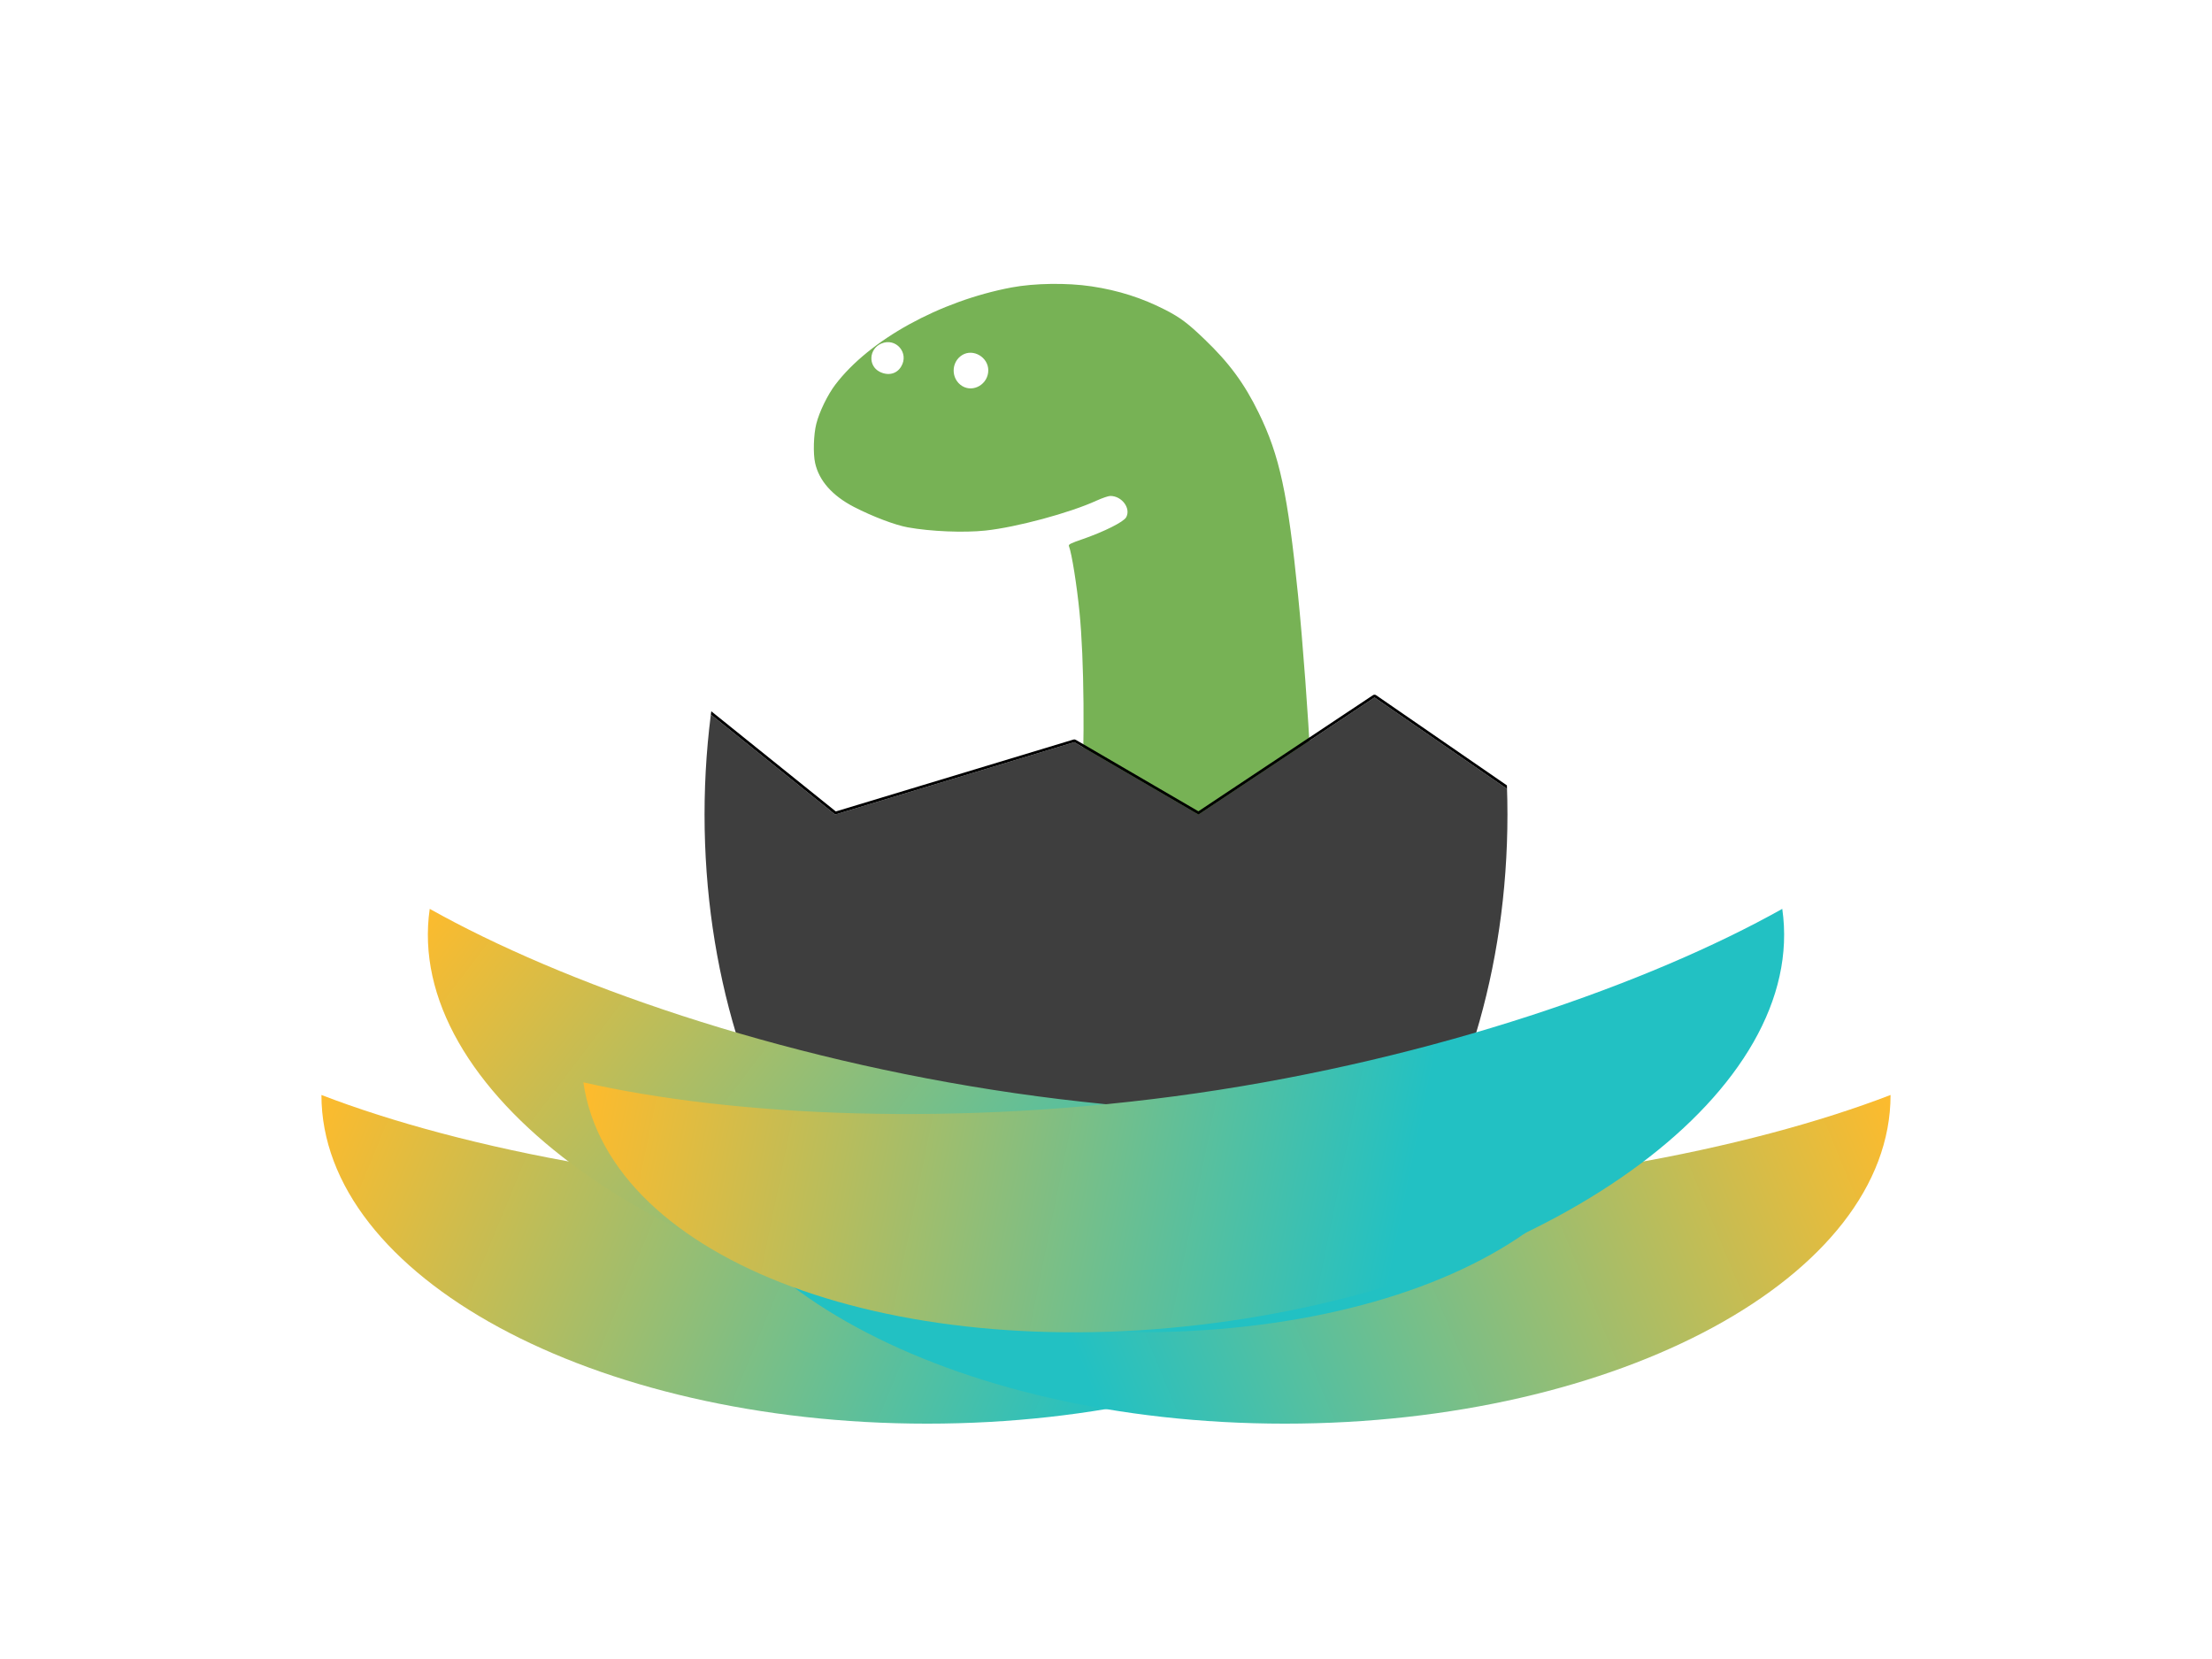
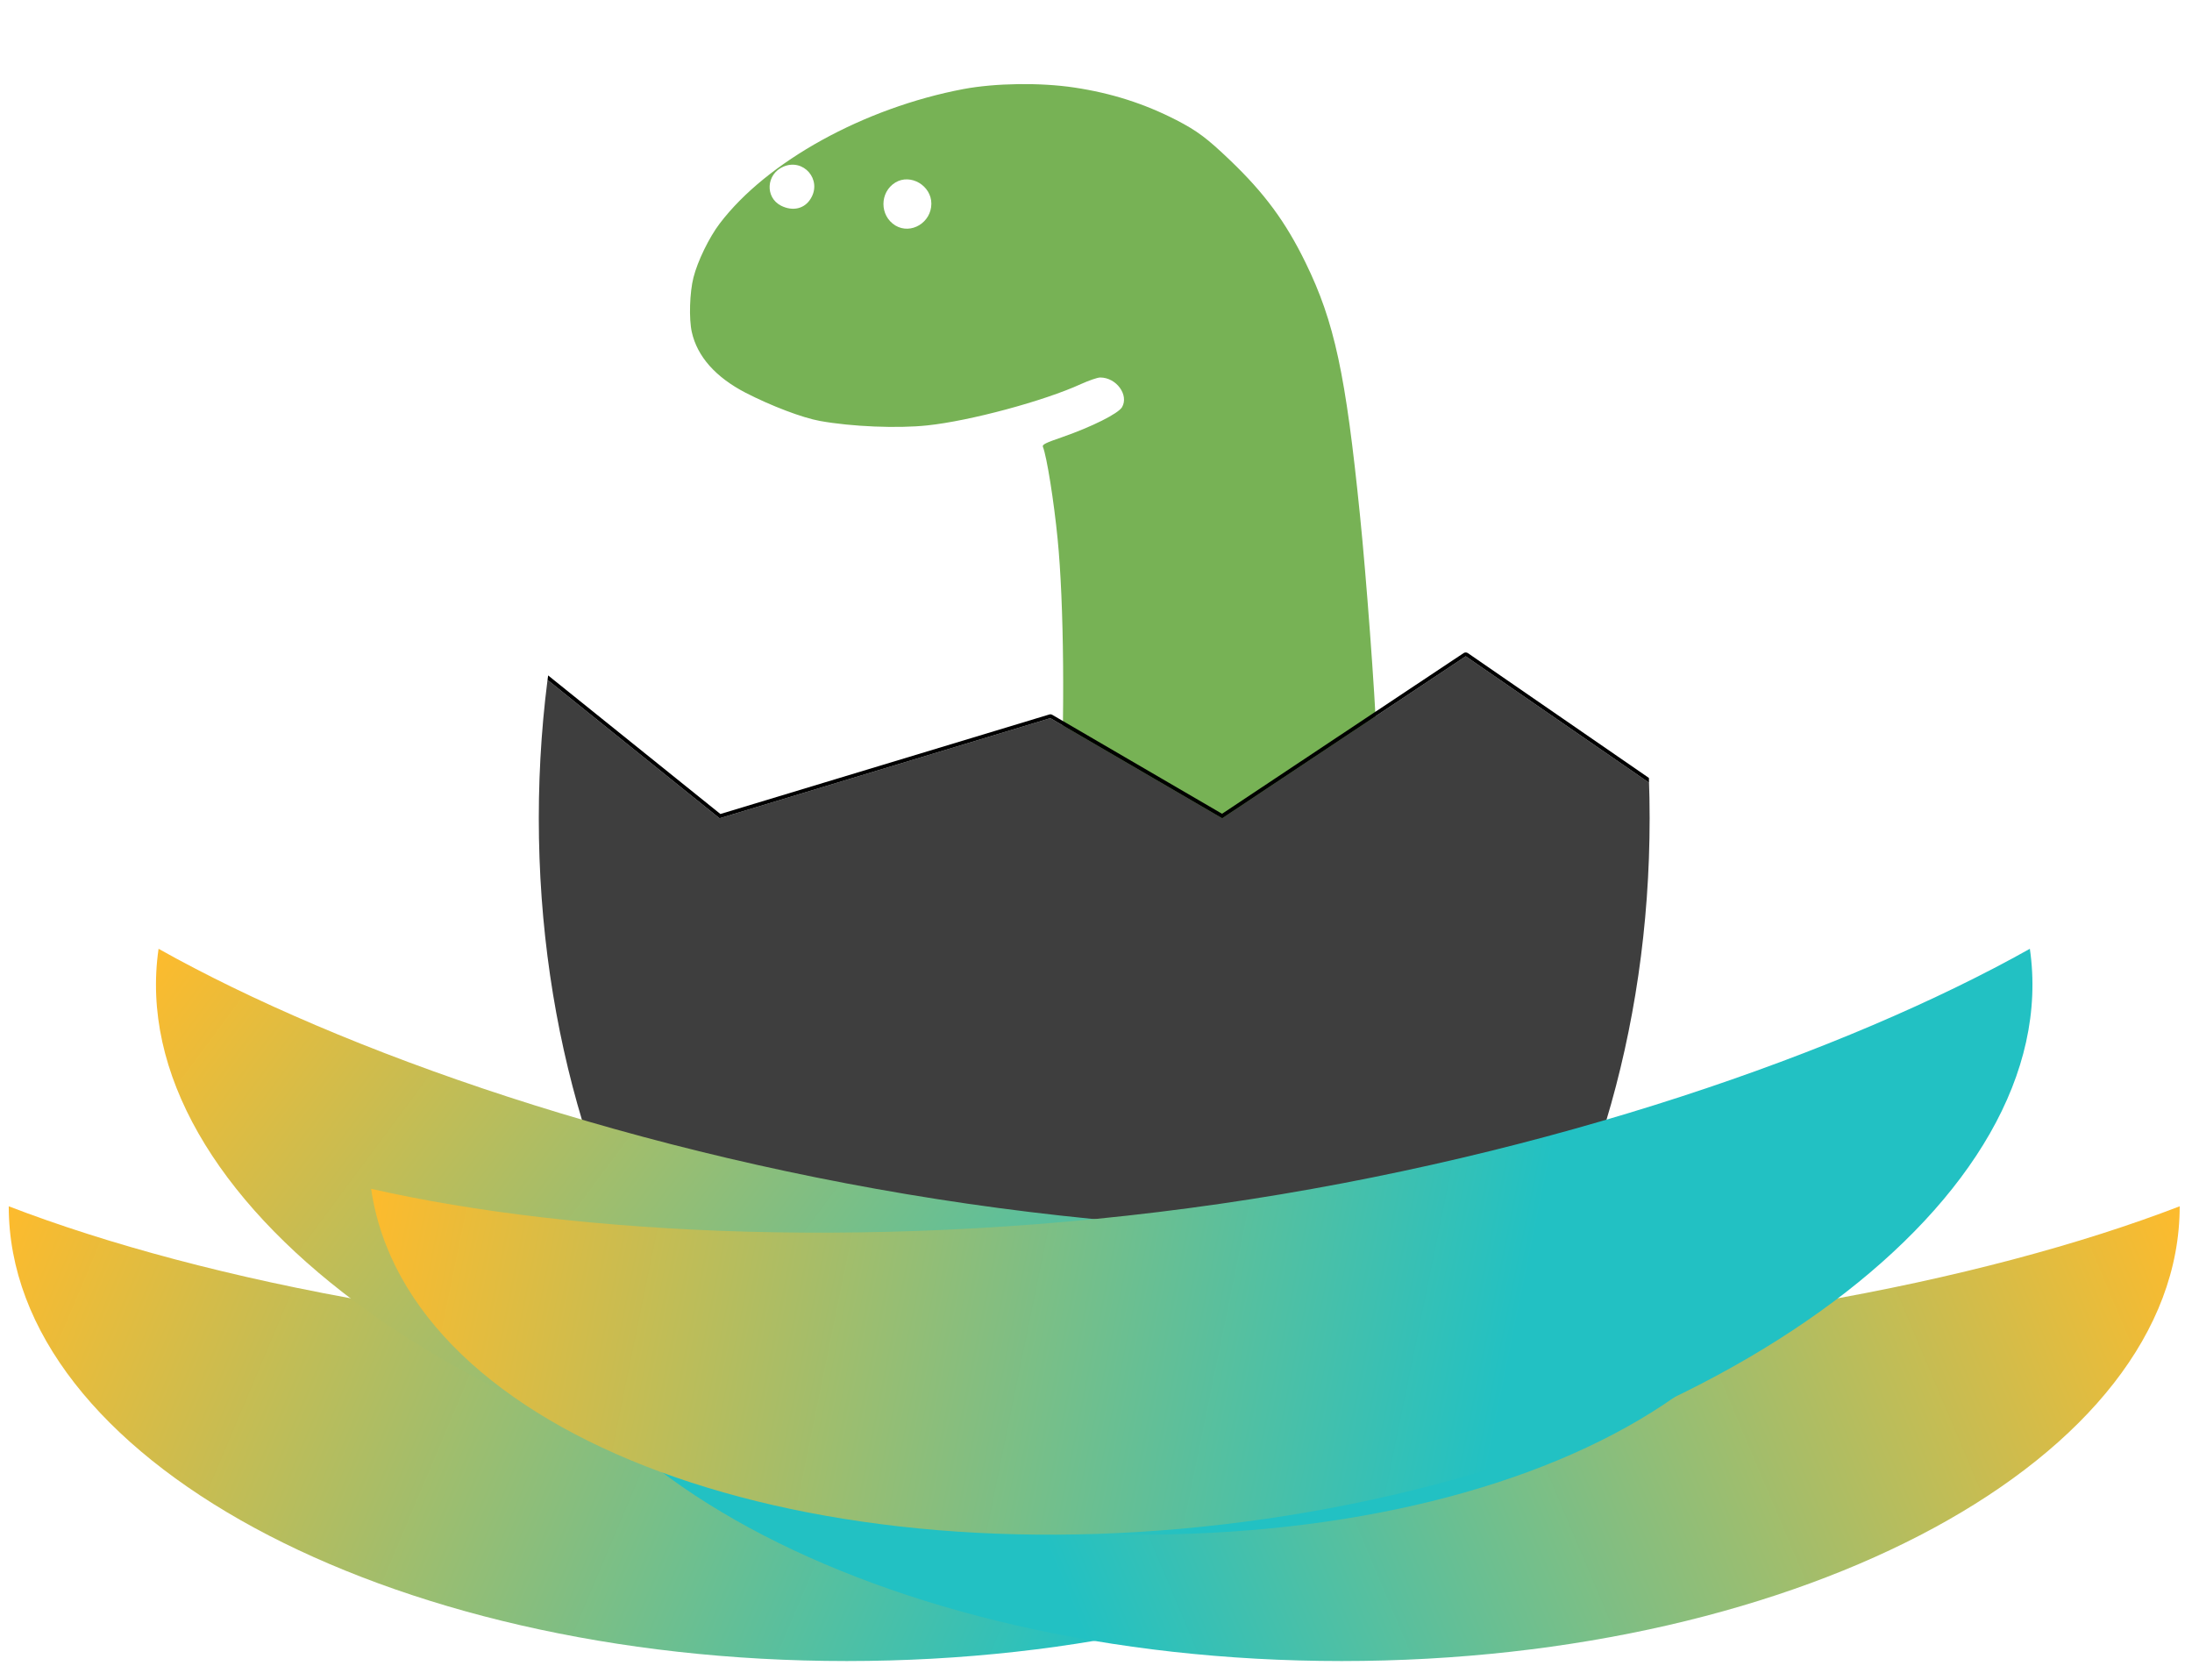
- <svg xmlns="http://www.w3.org/2000/svg" width="100%" height="100%" viewBox="0 0 800 600" version="1.1" xml:space="preserve" style="fill-rule:evenodd;clip-rule:evenodd;stroke-linejoin:round;stroke-miterlimit:2;">
-   <g transform="matrix(1,0,0,1,0,-3569)">
-     <g id="Hatcher" transform="matrix(1,0,0,0.938836,0,217.624)">
+ <svg xmlns="http://www.w3.org/2000/svg" width="100%" height="100%" viewBox="0 0 573 439" version="1.1" xml:space="preserve" style="fill-rule:evenodd;clip-rule:evenodd;stroke-linejoin:round;stroke-miterlimit:2;">
+   <g transform="matrix(1,0,0,1,-113.965,-3649.69)">
+     <g id="Hatcher" transform="matrix(0.715087,0,0,0.686328,113.965,1199.69)">
      <rect x="0" y="3569.71" width="800" height="639.089" style="fill:none;" />
-       <g transform="matrix(0.873332,0,0,0.930228,309.193,-121.245)">
+       <g transform="matrix(1.2213,0,0,1.27247,273.013,-1596.75)">
        <path d="M98.004,4086.39C109.18,4088.07 118.921,4091.19 128.564,4096.13C134.795,4099.35 137.762,4101.57 144.685,4108.2C154.971,4118.04 161.301,4126.64 167.235,4138.81C175.888,4156.51 179.251,4172.19 183.504,4214.22C185.432,4233.06 187.954,4267.23 188.498,4281.23C188.647,4285.28 188.993,4291.96 189.29,4296.06C189.834,4304.76 190.476,4303.58 182.812,4307.29C172.18,4312.43 161.943,4315.99 148.443,4319.3C131.927,4323.36 121.246,4324.64 104.927,4324.69L93.059,4324.74L93.158,4319.06C93.158,4315.94 93.454,4308.67 93.751,4302.98C95.235,4275.44 94.938,4240.68 93.009,4221.39C91.921,4210.31 89.795,4196.86 88.608,4193.9C88.361,4193.25 89.498,4192.71 94.394,4191.03C103.344,4187.91 111.108,4184.01 112.295,4182.08C114.421,4178.42 110.614,4173.18 105.768,4173.18C104.927,4173.18 102.405,4174.07 100.081,4175.11C89.004,4180.2 66.8,4186.18 53.993,4187.52C45.141,4188.46 31.394,4187.91 21.85,4186.18C16.658,4185.24 7.361,4181.73 -0.403,4177.73C-9.353,4173.08 -14.842,4166.9 -16.474,4159.58C-17.364,4155.62 -17.117,4147.71 -15.98,4143.26C-14.744,4138.36 -11.282,4131.24 -8.117,4127.09C5.976,4108.54 35.053,4092.47 64.872,4086.84C74.366,4085.06 87.817,4084.86 98.004,4086.39ZM44.449,4114.82C39.702,4117.74 39.702,4124.76 44.449,4127.68C49.147,4130.5 55.229,4126.79 55.229,4121.15C55.229,4115.72 48.998,4112.06 44.449,4114.82ZM10.921,4110.08C5.778,4112.3 5.383,4119.27 10.229,4121.75C13.74,4123.53 17.3,4122.69 19.13,4119.62C22.592,4113.98 16.954,4107.46 10.921,4110.08Z" style="fill:rgb(119,178,85);" />
      </g>
-       <g transform="matrix(1,0,0,1.06515,0,-231.802)">
+       <g transform="matrix(1.39843,0,0,1.45703,-159.373,-1747.99)">
        <clipPath id="_clip1">
          <ellipse cx="400" cy="3863.59" rx="145.19" ry="203.646" />
        </clipPath>
        <g clip-path="url(#_clip1)">
          <path d="M218.679,3796.5L302.062,3863.59L388.537,3837.42L433.452,3863.59L497.116,3821.24L558.526,3863.59L590.241,4098.44L180.778,4097.18L218.679,3796.5Z" style="fill:rgb(62,62,62);" />
          <path d="M433.417,3862.41L496.562,3820.41C496.903,3820.18 497.347,3820.19 497.684,3820.42L559.094,3862.76C559.326,3862.92 559.479,3863.17 559.517,3863.45L591.232,4098.31C591.27,4098.59 591.183,4098.88 590.992,4099.1C590.802,4099.32 590.527,4099.44 590.237,4099.44L180.775,4098.18C180.488,4098.18 180.216,4098.05 180.027,4097.84C179.838,4097.62 179.75,4097.34 179.786,4097.05L217.687,3796.37C217.732,3796.01 217.969,3795.7 218.305,3795.57C218.641,3795.43 219.024,3795.49 219.306,3795.72L302.277,3862.47L388.247,3836.46C388.513,3836.38 388.8,3836.41 389.04,3836.55L433.417,3862.41ZM218.679,3796.5L302.062,3863.59L388.537,3837.42L433.452,3863.59L497.116,3821.24L558.526,3863.59L590.241,4098.44L180.778,4097.18L218.679,3796.5Z" />
        </g>
      </g>
-       <g transform="matrix(1.30188,0,0,1.3867,-120.753,3392.06)">
+       <g transform="matrix(1.82059,0,0,1.89688,-328.238,3209.14)">
        <g transform="matrix(6.12323e-17,-1,1,6.12323e-17,-180.358,674.98)">
          <path d="M242.683,362.405C192.29,362.405 151.377,437.801 151.377,530.668C151.377,623.535 192.29,698.931 242.683,698.931C227.565,659.67 215.291,597.79 215.291,530.668C215.291,463.546 227.565,401.666 242.683,362.405Z" style="fill:url(#_Linear2);" />
        </g>
        <g transform="matrix(6.12323e-17,-1,1,6.12323e-17,-80.9781,674.98)">
          <path d="M242.683,362.405C192.29,362.405 151.377,437.801 151.377,530.668C151.377,623.535 192.29,698.931 242.683,698.931C227.565,659.67 215.291,597.79 215.291,530.668C215.291,463.546 227.565,401.666 242.683,362.405Z" style="fill:url(#_Linear3);" />
        </g>
        <g transform="matrix(0.143201,-0.989694,0.989694,0.143201,-181.291,568.88)">
          <path d="M242.683,362.405C192.29,362.405 151.377,437.801 151.377,530.668C151.377,623.535 192.29,698.931 242.683,698.931C227.565,659.67 215.291,597.79 215.291,530.668C215.291,463.546 227.565,401.666 242.683,362.405Z" style="fill:url(#_Linear4);" />
        </g>
        <g transform="matrix(-0.143201,-0.989694,-0.989694,0.143201,981.291,568.88)">
          <path d="M242.683,362.405C192.29,362.405 151.377,437.801 151.377,530.668C151.377,623.535 192.29,698.931 242.683,698.931C227.565,659.67 215.291,597.79 215.291,530.668C215.291,463.546 227.565,401.666 242.683,362.405Z" style="fill:url(#_Linear5);" />
        </g>
      </g>
    </g>
  </g>
  <defs>
    <linearGradient id="_Linear2" x1="0" y1="0" x2="1" y2="0" gradientUnits="userSpaceOnUse" gradientTransform="matrix(91.3065,-217.953,116.687,48.8834,151.377,580.358)">
      <stop offset="0" style="stop-color:rgb(34,193,195);stop-opacity:1" />
      <stop offset="1" style="stop-color:rgb(253,187,45);stop-opacity:1" />
    </linearGradient>
    <linearGradient id="_Linear3" x1="0" y1="0" x2="1" y2="0" gradientUnits="userSpaceOnUse" gradientTransform="matrix(91.3065,217.953,-116.687,48.8834,151.377,480.978)">
      <stop offset="0" style="stop-color:rgb(34,193,195);stop-opacity:1" />
      <stop offset="1" style="stop-color:rgb(253,187,45);stop-opacity:1" />
    </linearGradient>
    <linearGradient id="_Linear4" x1="0" y1="0" x2="1" y2="0" gradientUnits="userSpaceOnUse" gradientTransform="matrix(114.558,-206.926,110.783,61.3316,128.051,568.816)">
      <stop offset="0" style="stop-color:rgb(34,193,195);stop-opacity:1" />
      <stop offset="1" style="stop-color:rgb(253,187,45);stop-opacity:1" />
    </linearGradient>
    <linearGradient id="_Linear5" x1="0" y1="0" x2="1" y2="0" gradientUnits="userSpaceOnUse" gradientTransform="matrix(-77.4938,-216.772,116.055,-41.4884,239.208,699.434)">
      <stop offset="0" style="stop-color:rgb(253,187,45);stop-opacity:1" />
      <stop offset="1" style="stop-color:rgb(34,193,195);stop-opacity:1" />
    </linearGradient>
  </defs>
</svg>
